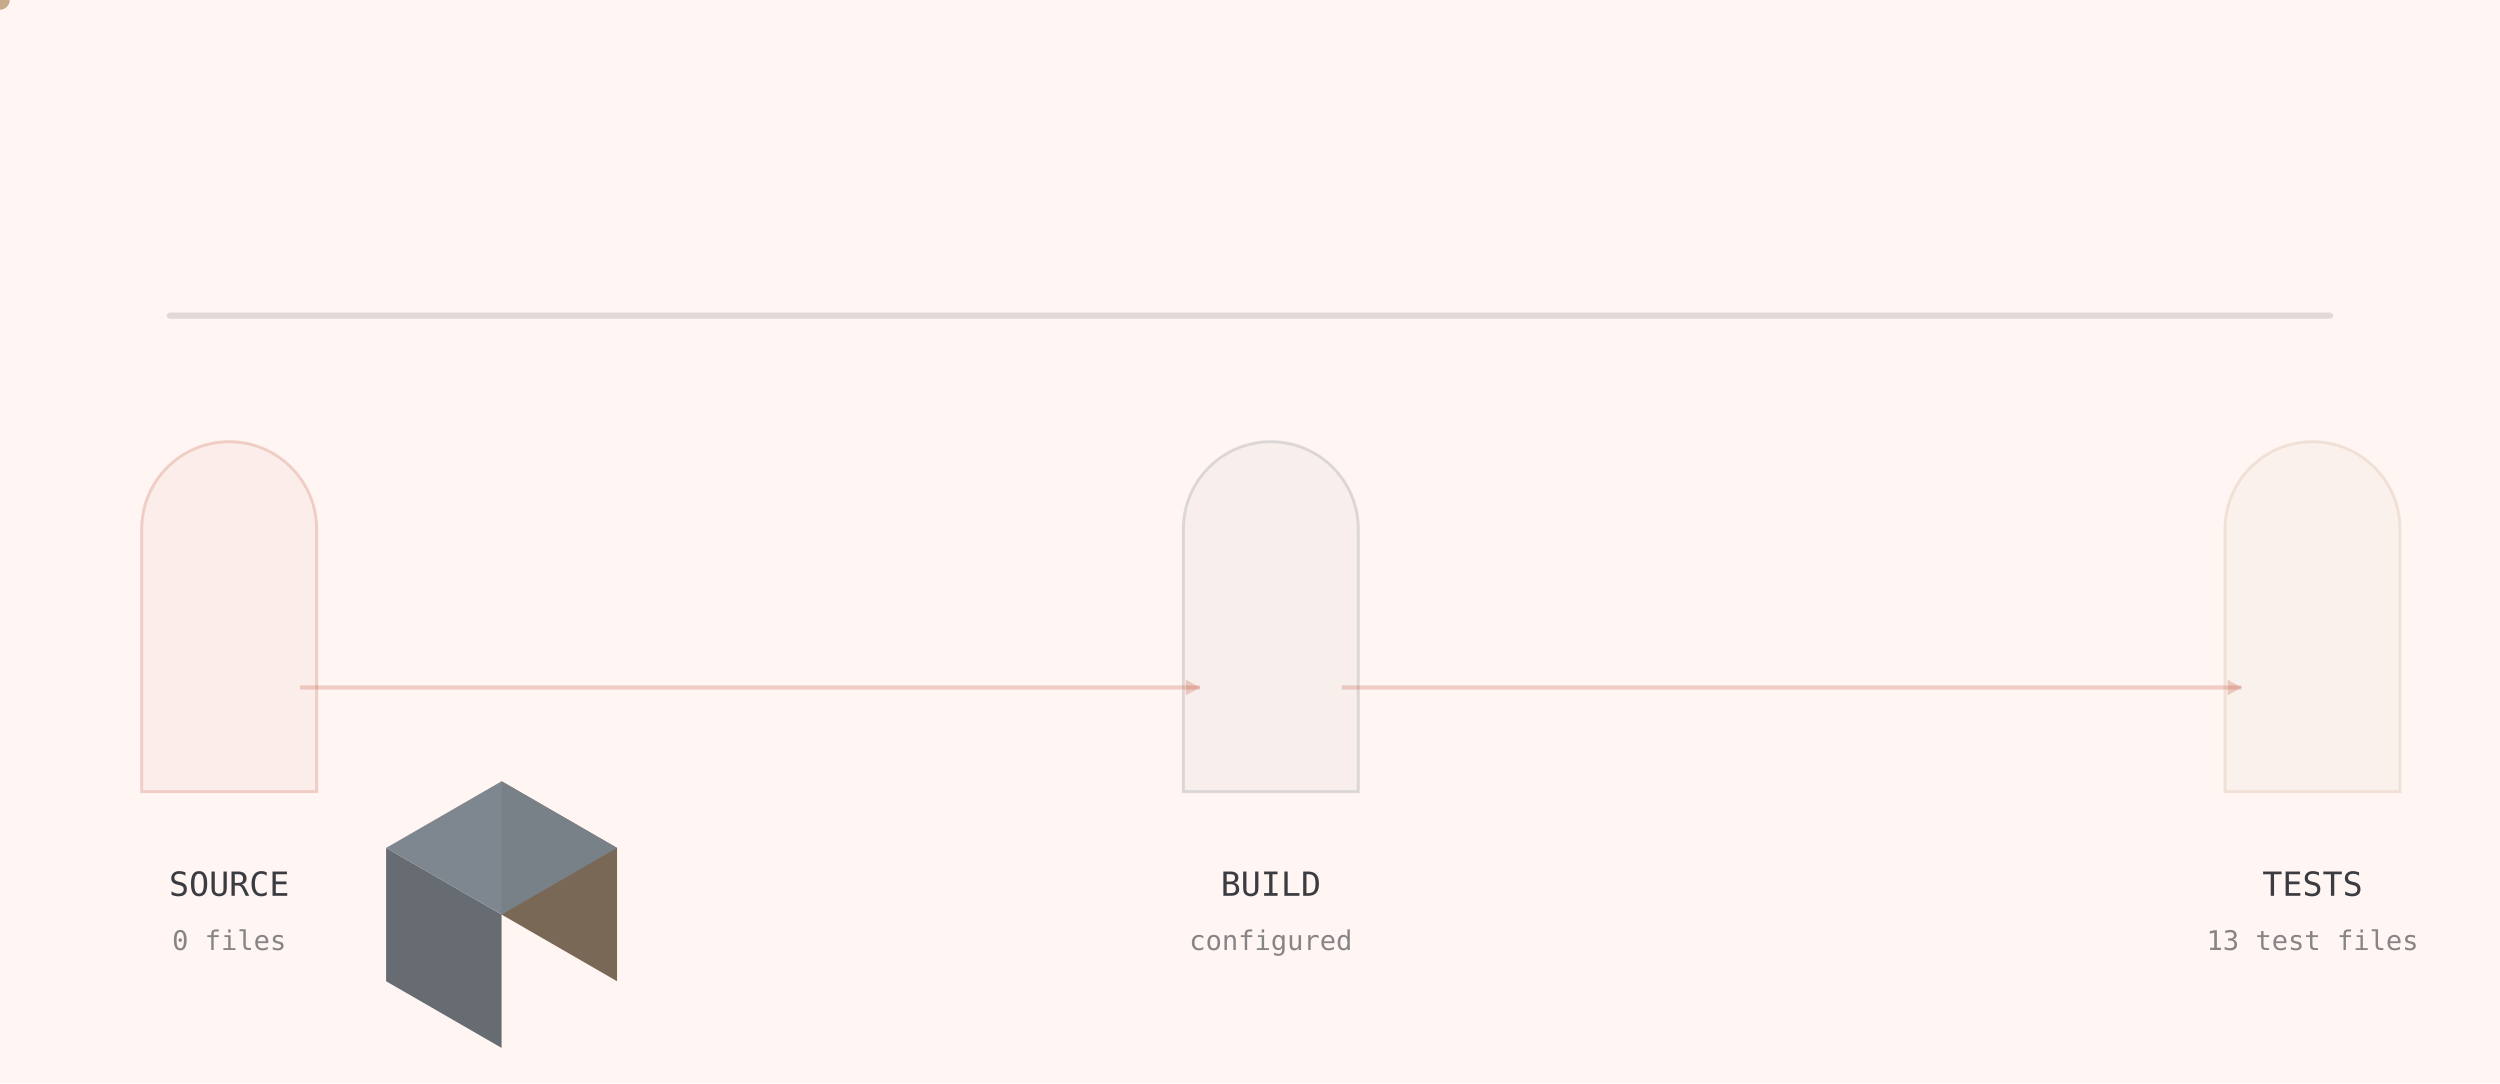
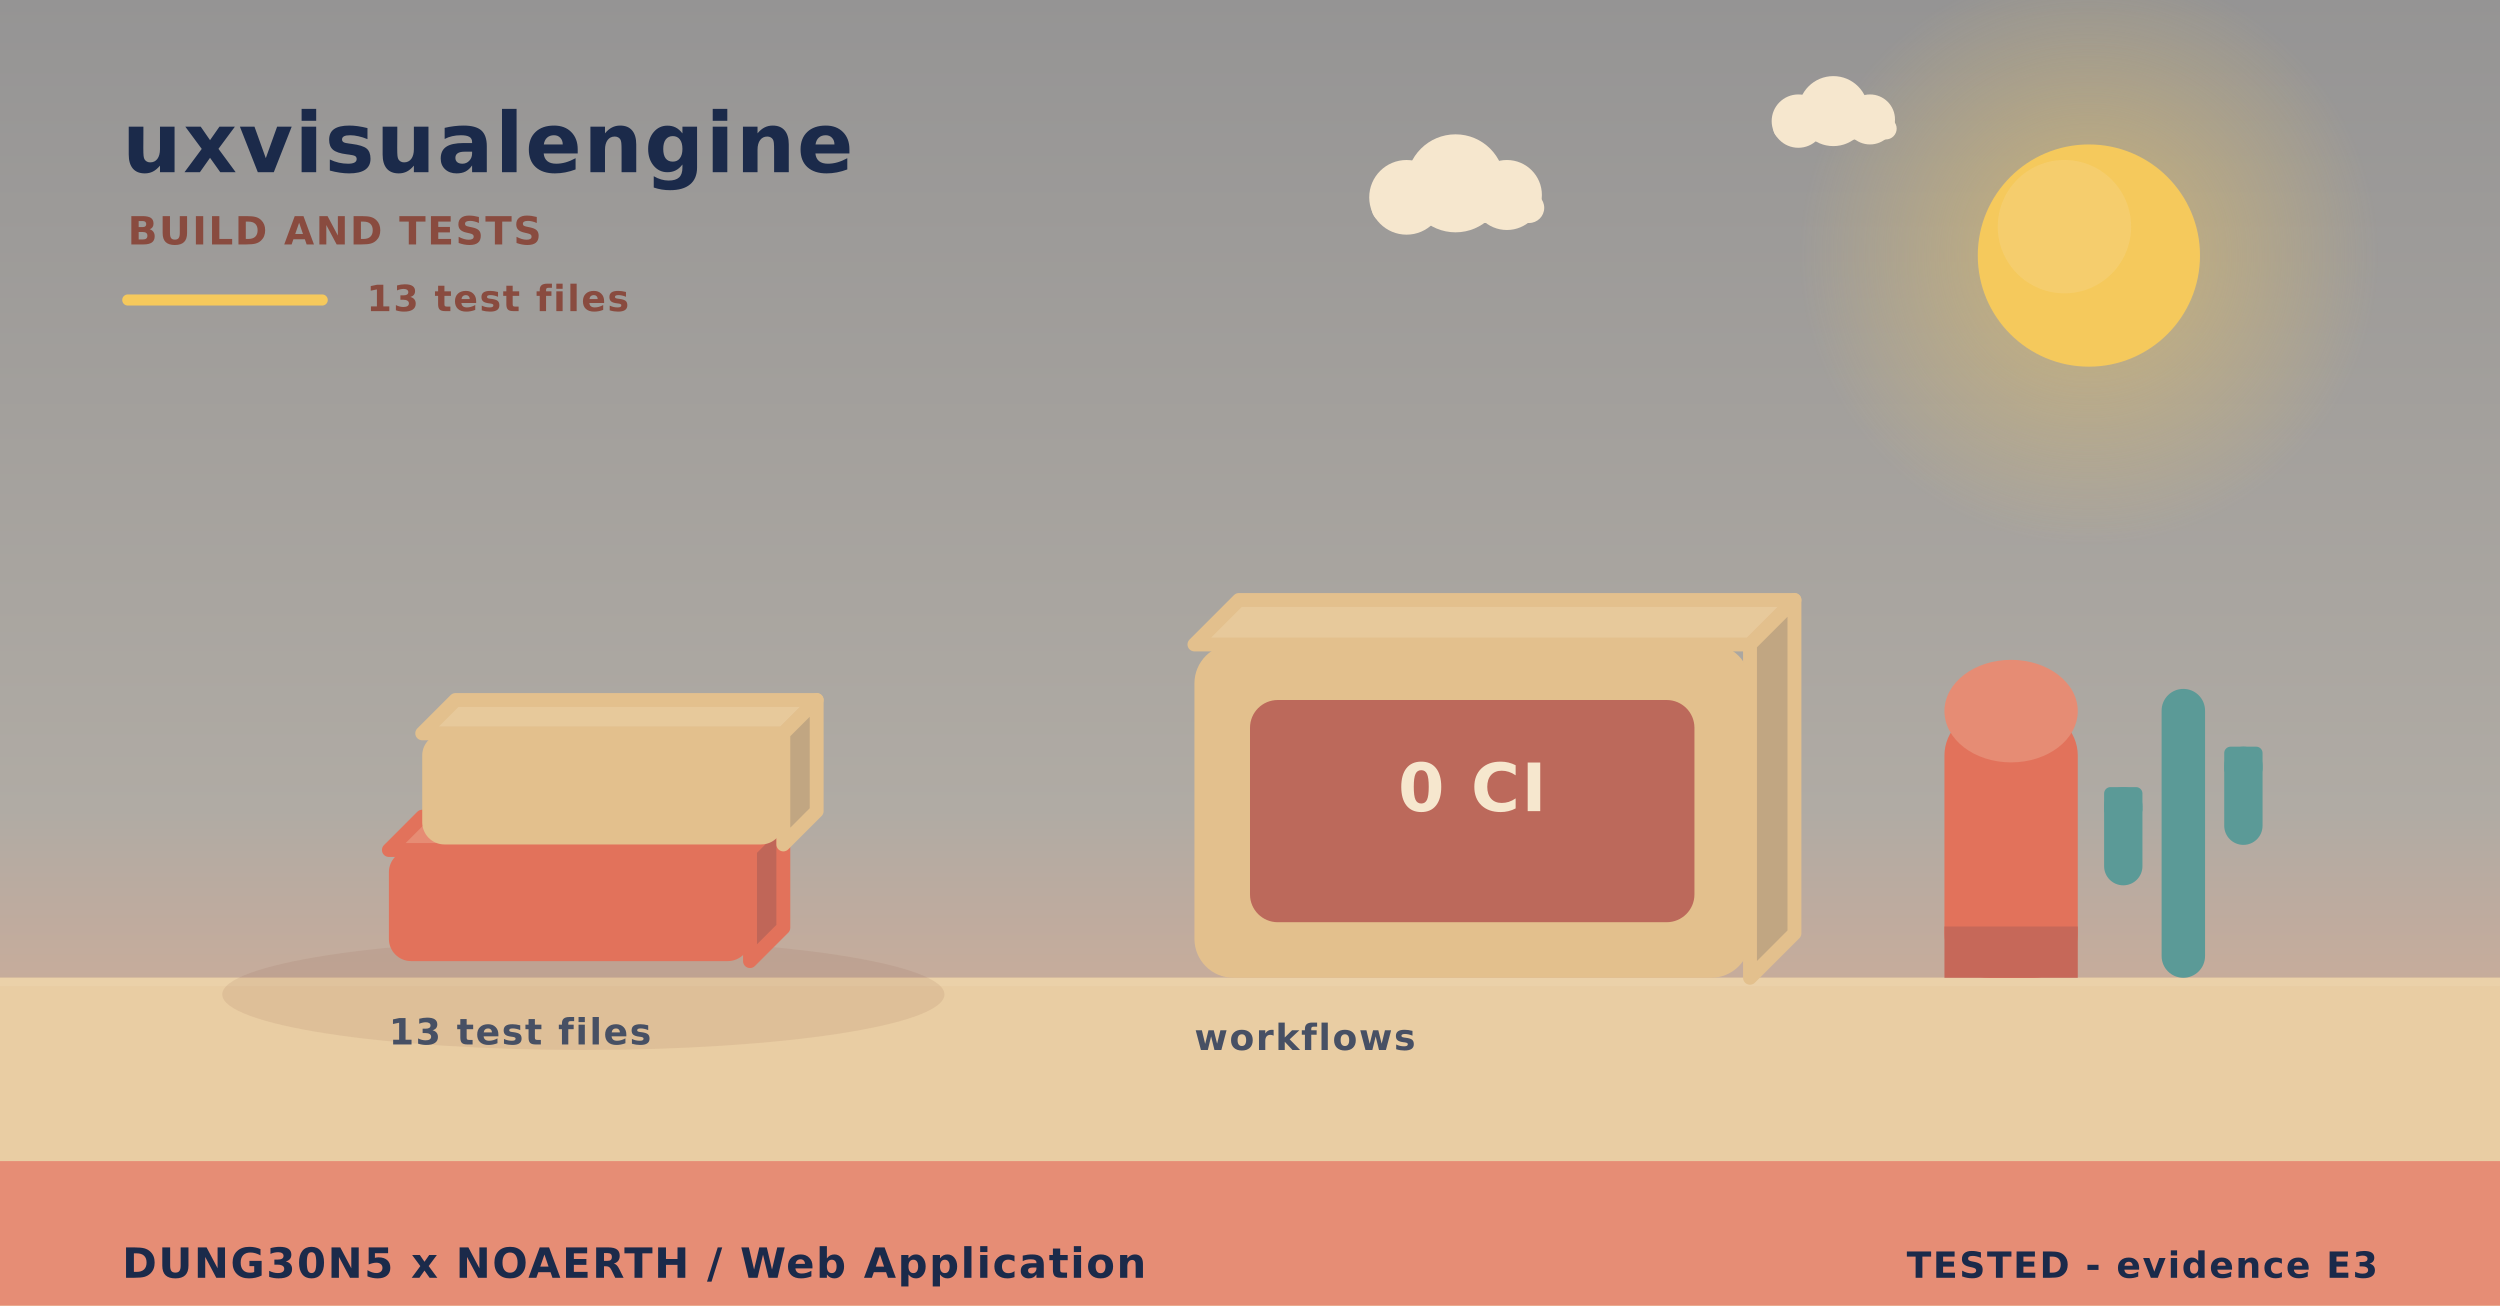
- <svg xmlns="http://www.w3.org/2000/svg" viewBox="0 0 1200 520" width="1200" height="520" role="img" aria-label="uxvisualengine build evidence">
-   <rect width="1200" height="520" fill="#fff5f2" />
-   <defs>
-     <linearGradient id="gb" x1="0" y1="0" x2="1" y2="1">
-       <stop offset="0%" stop-color="#c75f48" />
-       <stop offset="100%" stop-color="#78818a" />
-     </linearGradient>
-   </defs>
-   <rect x="80.00" y="150.00" width="1040.00" height="3.00" rx="2.00" fill="rgba(37,40,46,0.140)" opacity="1.00" />
-   <path d="M68.00,380.00 L68.00,254.00 A42.00,42.00 0 0 1 152.00,254.00 L152.00,380.00 Z" fill="rgba(199,95,72,0.100)" opacity="0.55" stroke="rgba(199,95,72,0.450)" stroke-width="1.4" />
-   <polygon points="-192.26,189.00 -136.83,221.00 -136.83,157.00 -192.26,125.00" fill="#736150" opacity="0.95" />
-   <polygon points="-247.68,221.00 -192.26,253.00 -192.26,189.00 -247.68,157.00" fill="#5e656c" opacity="0.95" />
-   <polygon points="-192.26,125.00 -136.83,157.00 -192.26,189.00 -247.68,157.00" fill="#c75f48" opacity="0.95" />
-   <text x="110" y="430" font-family="ui-monospace,Menlo,monospace" font-size="16" fill="rgba(37,40,46,0.900)" text-anchor="middle">SOURCE</text>
-   <text x="110" y="456" font-family="ui-monospace,Menlo,monospace" font-size="13" fill="rgba(37,40,46,0.550)" text-anchor="middle">0 files</text>
-   <path d="M568.00,380.00 L568.00,254.00 A42.00,42.00 0 0 1 652.00,254.00 L652.00,380.00 Z" fill="rgba(120,129,138,0.100)" opacity="0.55" stroke="rgba(120,129,138,0.450)" stroke-width="1.4" />
-   <polygon points="240.76,439.00 296.18,471.00 296.18,407.00 240.76,375.00" fill="#736150" opacity="0.95" />
-   <polygon points="185.33,471.00 240.76,503.00 240.76,439.00 185.33,407.00" fill="#5e656c" opacity="0.95" />
-   <polygon points="240.76,375.00 296.18,407.00 240.76,439.00 185.33,407.00" fill="#78818a" opacity="0.95" />
-   <text x="610" y="430" font-family="ui-monospace,Menlo,monospace" font-size="16" fill="rgba(37,40,46,0.900)" text-anchor="middle">BUILD</text>
-   <text x="610" y="456" font-family="ui-monospace,Menlo,monospace" font-size="13" fill="rgba(37,40,46,0.550)" text-anchor="middle">configured</text>
-   <line x1="144.00" y1="330.00" x2="576.00" y2="330.00" stroke="rgba(199,95,72,0.500)" stroke-width="2.00" opacity="0.55" />
-   <polygon points="576.00,330.00 569.20,326.20 569.20,333.80" fill="rgba(199,95,72,0.500)" opacity="0.55" />
-   <g opacity="0.9">
-     <circle cx="0.00" cy="0.00" r="4.60" fill="#c7a88a" opacity="1.00" />
-     <animateTransform attributeName="transform" type="translate" values="144.00,330.00 576.00,330.00" dur="3.933s" begin="0.0s" repeatCount="indefinite" />
-     <animateTransform attributeName="transform" type="translate" values="576.00,330.00 144.00,330.00" dur="3.933s" begin="1.967s" repeatCount="indefinite" />
+ <svg xmlns="http://www.w3.org/2000/svg" width="900" height="470" viewBox="0 0 900 470" role="img" aria-label="uxvisualengine - how it is verified">
+   <linearGradient id="skyb" x1="0" y1="0" x2="0" y2="1">
+     <stop offset="0" stop-color="#959494" />
+     <stop offset="0.62" stop-color="#b0aba4" />
+     <stop offset="1" stop-color="#f3ad8a" />
+   </linearGradient>
+   <rect width="900" height="470" fill="url(#skyb)" />
+   <radialGradient id="sunb">
+     <stop offset="0.35" stop-color="#f5c95c" stop-opacity="0.34" />
+     <stop offset="1" stop-color="#f5c95c" stop-opacity="0" />
+   </radialGradient>
+   <circle cx="752" cy="92" r="104" fill="url(#sunb)" />
+   <circle cx="752" cy="92" r="40" fill="#f5c95c" />
+   <circle cx="743.2" cy="81.6" r="24" fill="#f5d27e" opacity="0.5" />
+   <g>
+     <circle cx="524" cy="66" r="17.64" fill="#f6e7ce" />
+     <circle cx="506.36" cy="71.04" r="13.44" fill="#f6e7ce" />
+     <circle cx="542.48" cy="70.2" r="12.6" fill="#f6e7ce" />
+     <rect x="493.76" y="69.36" width="62.16" height="10.92" rx="5.46" fill="#f6e7ce" />
+     <animateTransform attributeName="transform" type="translate" values="0 0;24 0;0 0" dur="36s" begin="0s" repeatCount="indefinite" />
  </g>
-   <path d="M1068.00,380.00 L1068.00,254.00 A42.00,42.00 0 0 1 1152.00,254.00 L1152.00,380.00 Z" fill="rgba(199,168,138,0.100)" opacity="0.55" stroke="rgba(199,168,138,0.450)" stroke-width="1.4" />
-   <polygon points="673.77,689.00 729.19,721.00 729.19,657.00 673.77,625.00" fill="#736150" opacity="0.95" />
-   <polygon points="618.34,721.00 673.77,753.00 673.77,689.00 618.34,657.00" fill="#5e656c" opacity="0.95" />
-   <polygon points="673.77,625.00 729.19,657.00 673.77,689.00 618.34,657.00" fill="#c7a88a" opacity="0.95" />
-   <text x="1110" y="430" font-family="ui-monospace,Menlo,monospace" font-size="16" fill="rgba(37,40,46,0.900)" text-anchor="middle">TESTS</text>
-   <text x="1110" y="456" font-family="ui-monospace,Menlo,monospace" font-size="13" fill="rgba(37,40,46,0.550)" text-anchor="middle">13 test files</text>
-   <line x1="644.00" y1="330.00" x2="1076.00" y2="330.00" stroke="rgba(199,95,72,0.500)" stroke-width="2.00" opacity="0.55" />
-   <polygon points="1076.00,330.00 1069.20,326.20 1069.20,333.80" fill="rgba(199,95,72,0.500)" opacity="0.55" />
-   <g opacity="0.9">
-     <circle cx="0.00" cy="0.00" r="4.60" fill="#c7a88a" opacity="1.00" />
-     <animateTransform attributeName="transform" type="translate" values="644.00,330.00 1076.00,330.00" dur="3.933s" begin="0.4s" repeatCount="indefinite" />
-     <animateTransform attributeName="transform" type="translate" values="1076.00,330.00 644.00,330.00" dur="3.933s" begin="2.367s" repeatCount="indefinite" />
+   <g>
+     <circle cx="660" cy="40" r="12.6" fill="#f6e7ce" />
+     <circle cx="647.4" cy="43.6" r="9.6" fill="#f6e7ce" />
+     <circle cx="673.2" cy="43" r="9" fill="#f6e7ce" />
+     <rect x="638.4" y="42.4" width="44.4" height="7.8" rx="3.9" fill="#f6e7ce" />
+     <animateTransform attributeName="transform" type="translate" values="0 0;-18 0;0 0" dur="46s" begin="3s" repeatCount="indefinite" />
  </g>
+   <rect x="0" y="352" width="900" height="118" fill="#e9cda3" />
+   <rect x="0" y="352" width="900" height="3" fill="#ebd1a9" />
+   <text x="44" y="62" font-family="Verdana,DejaVu Sans,sans-serif" font-size="30" font-weight="700" letter-spacing="0.6" fill="#1b2a4a" text-anchor="start">uxvisualengine</text>
+   <text x="46" y="88" font-family="Verdana,DejaVu Sans,sans-serif" font-size="14" font-weight="700" letter-spacing="0.6" fill="#894b3f" text-anchor="start">BUILD AND TESTS</text>
+   <rect x="44" y="106" width="74" height="4" rx="2" fill="#f5c95c" />
+   <text x="132" y="112" font-family="Verdana,DejaVu Sans,sans-serif" font-size="13" font-weight="700" letter-spacing="0.6" fill="#894b3f" text-anchor="start">13 test files</text>
+   <ellipse cx="210" cy="358" rx="130" ry="20" fill="rgba(138,90,68,0.11)" />
+   <g>
+     <path d="M140,306 L270,306 L282,294 L152,294 Z" fill="#e68c74" stroke="#e2725b" stroke-width="5" stroke-linejoin="round" />
+     <path d="M270,306 L282,294 L282,334 L270,346 Z" fill="#c06658" stroke="#e2725b" stroke-width="5" stroke-linejoin="round" />
+     <rect x="140" y="306" width="130" height="40" rx="8" fill="#e2725b" />
+     <animateTransform attributeName="transform" type="translate" values="0 10;0 0" dur="0.8s" begin="0.5s" fill="freeze" />
+   </g>
+   <g>
+     <path d="M152,264 L282,264 L294,252 L164,252 Z" fill="#e7c99b" stroke="#e3c08d" stroke-width="5" stroke-linejoin="round" />
+     <path d="M282,264 L294,252 L294,292 L282,304 Z" fill="#c1a682" stroke="#e3c08d" stroke-width="5" stroke-linejoin="round" />
+     <rect x="152" y="264" width="130" height="40" rx="8" fill="#e3c08d" />
+     <animateTransform attributeName="transform" type="translate" values="0 10;0 0" dur="0.8s" begin="0.34s" fill="freeze" />
+   </g>
+   <text x="140" y="376" font-family="Verdana,DejaVu Sans,sans-serif" font-size="13" font-weight="700" letter-spacing="0.6" fill="#475064" text-anchor="start">13 test files</text>
+   <path d="M430,232 L630,232 L646,216 L446,216 Z" fill="#e7c99b" stroke="#e3c08d" stroke-width="5" stroke-linejoin="round" />
+   <path d="M630,232 L646,216 L646,336 L630,352 Z" fill="#c1a682" stroke="#e3c08d" stroke-width="5" stroke-linejoin="round" />
+   <rect x="430" y="232" width="200" height="120" rx="14" fill="#e3c08d" />
+   <rect x="450" y="252" width="160" height="80" rx="10" fill="#ba6458" opacity="0.94" />
+   <text x="530" y="292" font-family="Verdana,DejaVu Sans,sans-serif" font-size="24" font-weight="700" letter-spacing="0.6" fill="#f6e7ce" text-anchor="middle">0 CI</text>
+   <text x="430" y="378" font-family="Verdana,DejaVu Sans,sans-serif" font-size="13" font-weight="700" letter-spacing="0.6" fill="#475064" text-anchor="start">workflows</text>
+   <rect x="700" y="256" width="48" height="96" rx="16" fill="#e2725b" />
+   <ellipse cx="724" cy="256" rx="24" ry="18.46" fill="#e68c74" />
+   <rect x="700" y="333.54" width="48" height="18.46" fill="#c66859" />
+   <rect x="778.18" y="248" width="15.64" height="104" rx="7.82" fill="#5b9a97" />
+   <rect x="757.48" y="283.36" width="13.8" height="35.36" rx="6.9" fill="#5b9a97" />
+   <rect x="757.48" y="283.36" width="13.8" height="10.4" rx="2.3" fill="#5b9a97" />
+   <rect x="800.72" y="268.8" width="13.8" height="35.36" rx="6.9" fill="#5b9a97" />
+   <rect x="800.72" y="268.8" width="13.8" height="10.4" rx="2.3" fill="#5b9a97" />
+   <rect x="0" y="418" width="900" height="52" rx="0" fill="#e68972" opacity="0.94" />
+   <text x="44" y="460" font-family="Verdana,DejaVu Sans,sans-serif" font-size="15" font-weight="700" letter-spacing="0.6" fill="#1b2a4a" text-anchor="start">DUNG30N5 x NOAERTH  /  Web Application</text>
+   <text x="856" y="460" font-family="Verdana,DejaVu Sans,sans-serif" font-size="13" font-weight="700" letter-spacing="0.6" fill="#1b2a4a" text-anchor="end">TESTED  -  evidence E3</text>
</svg>
